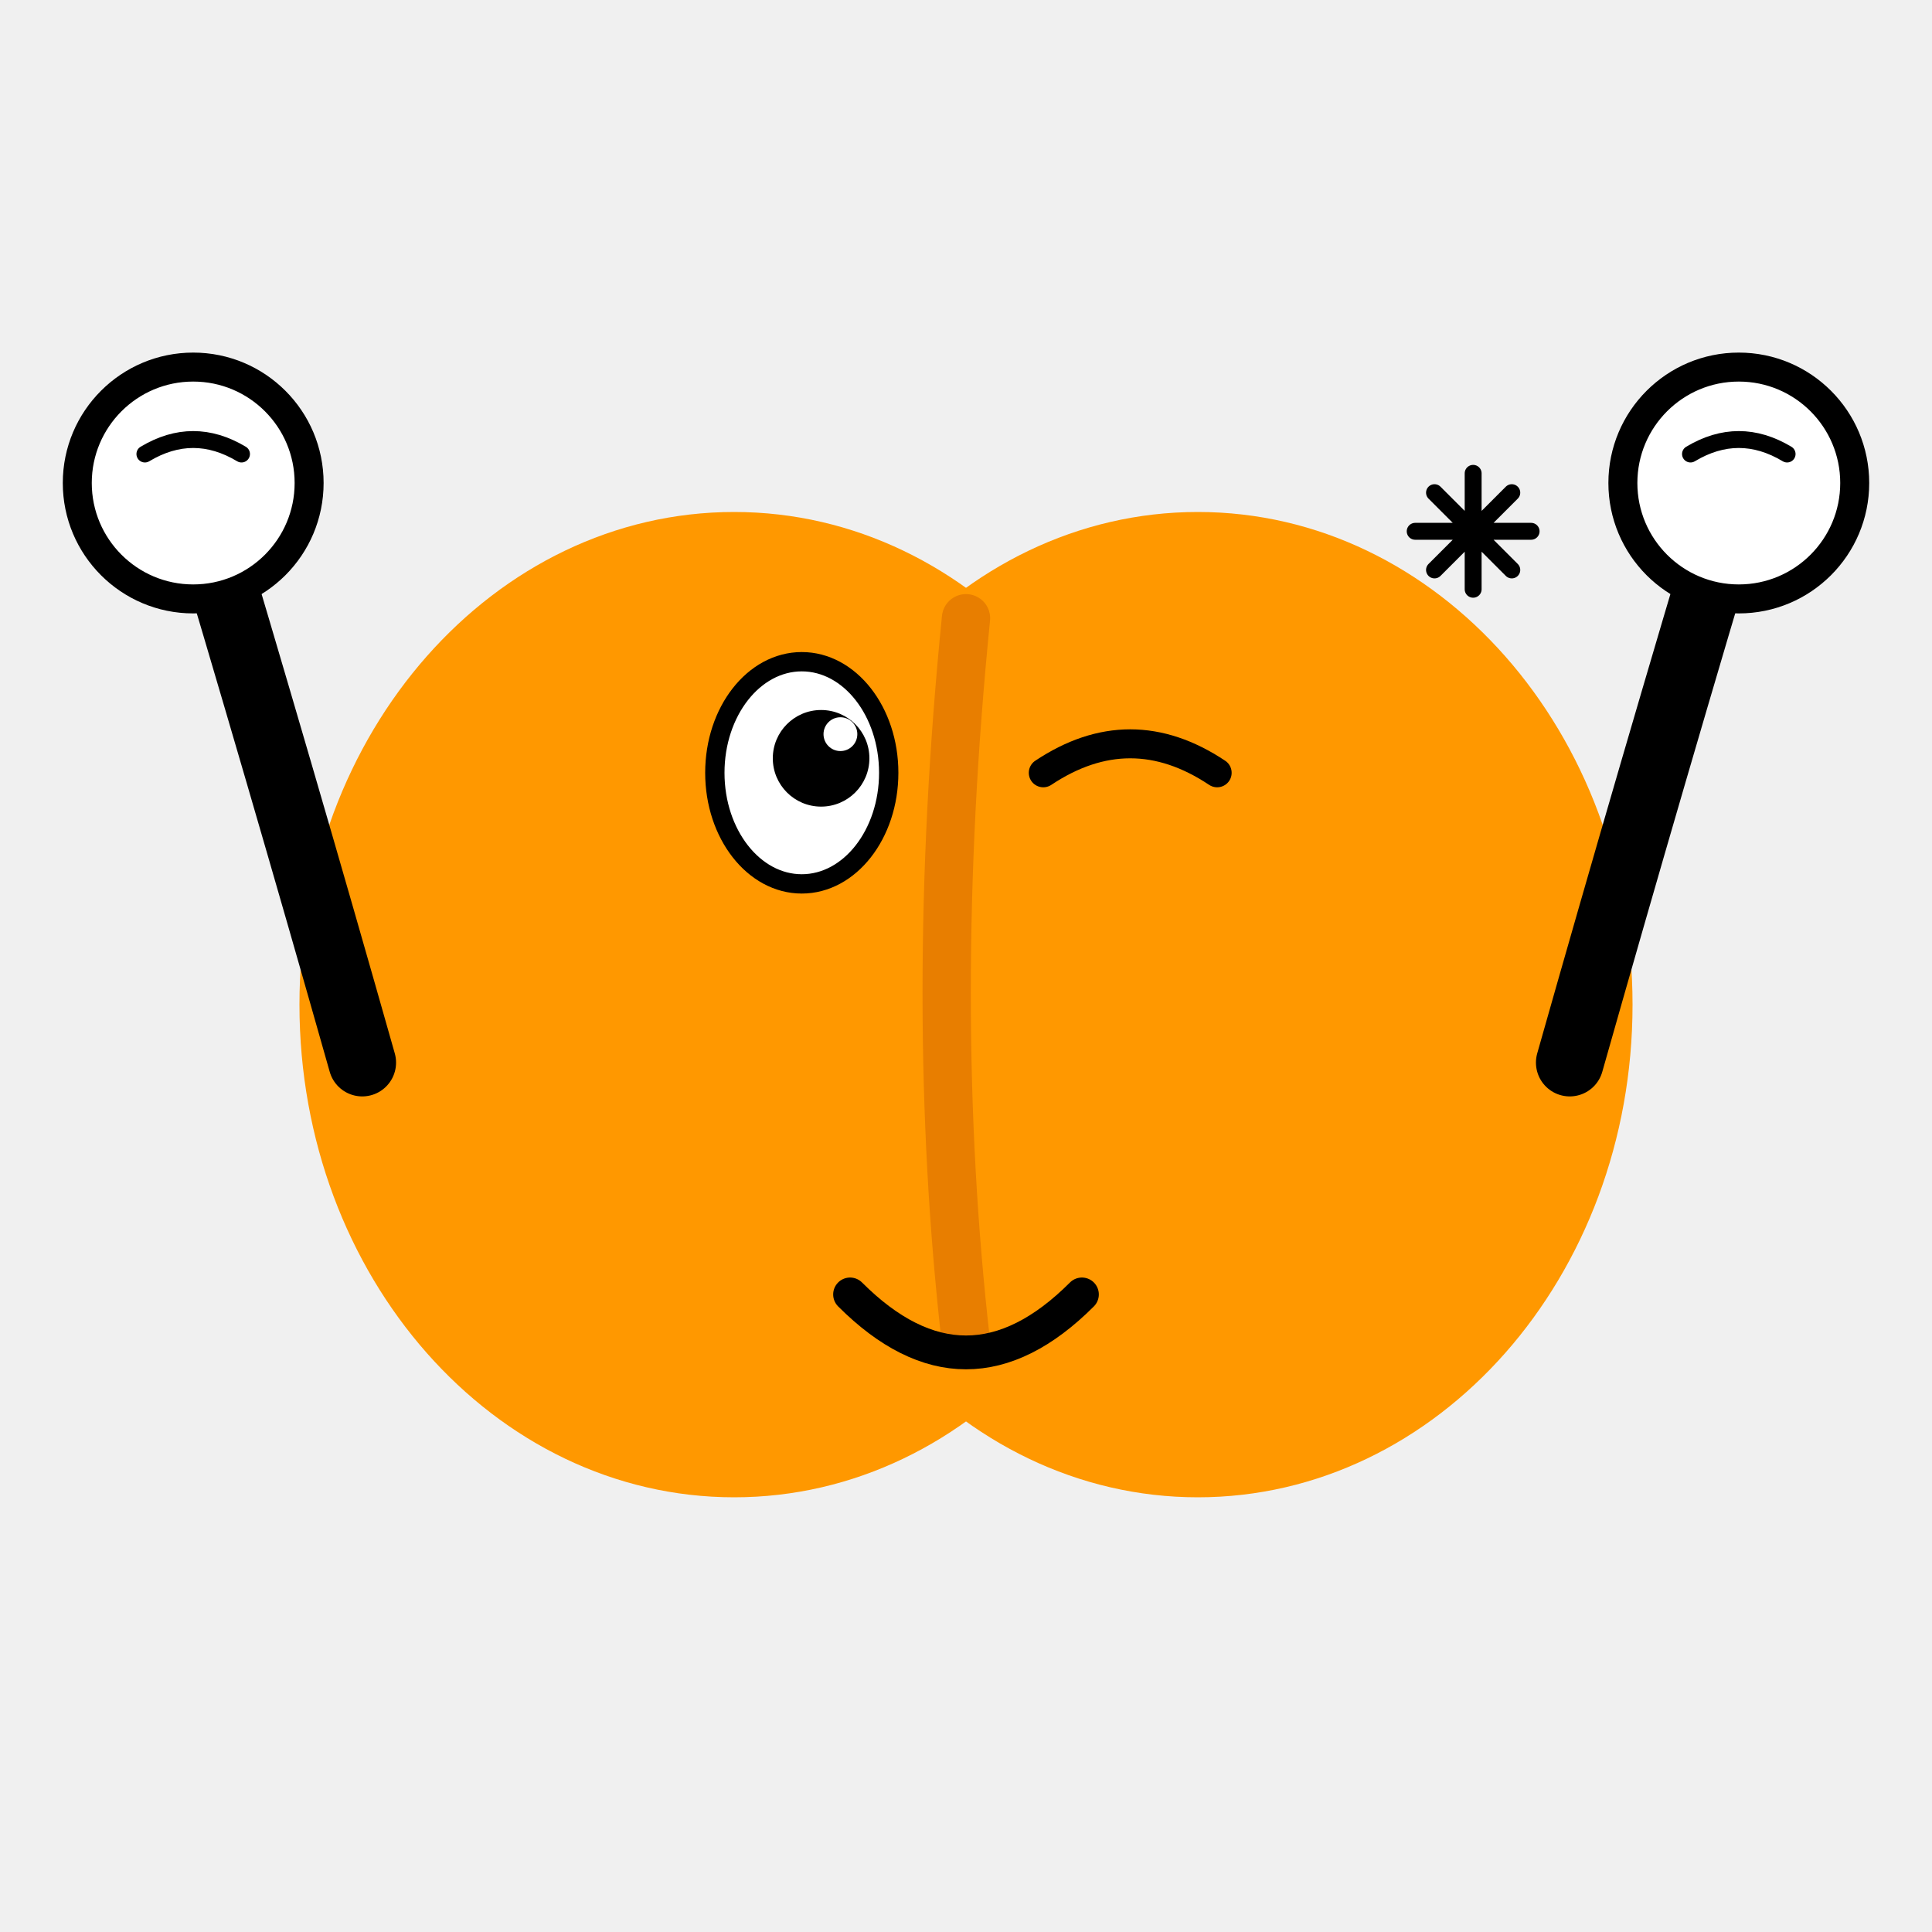
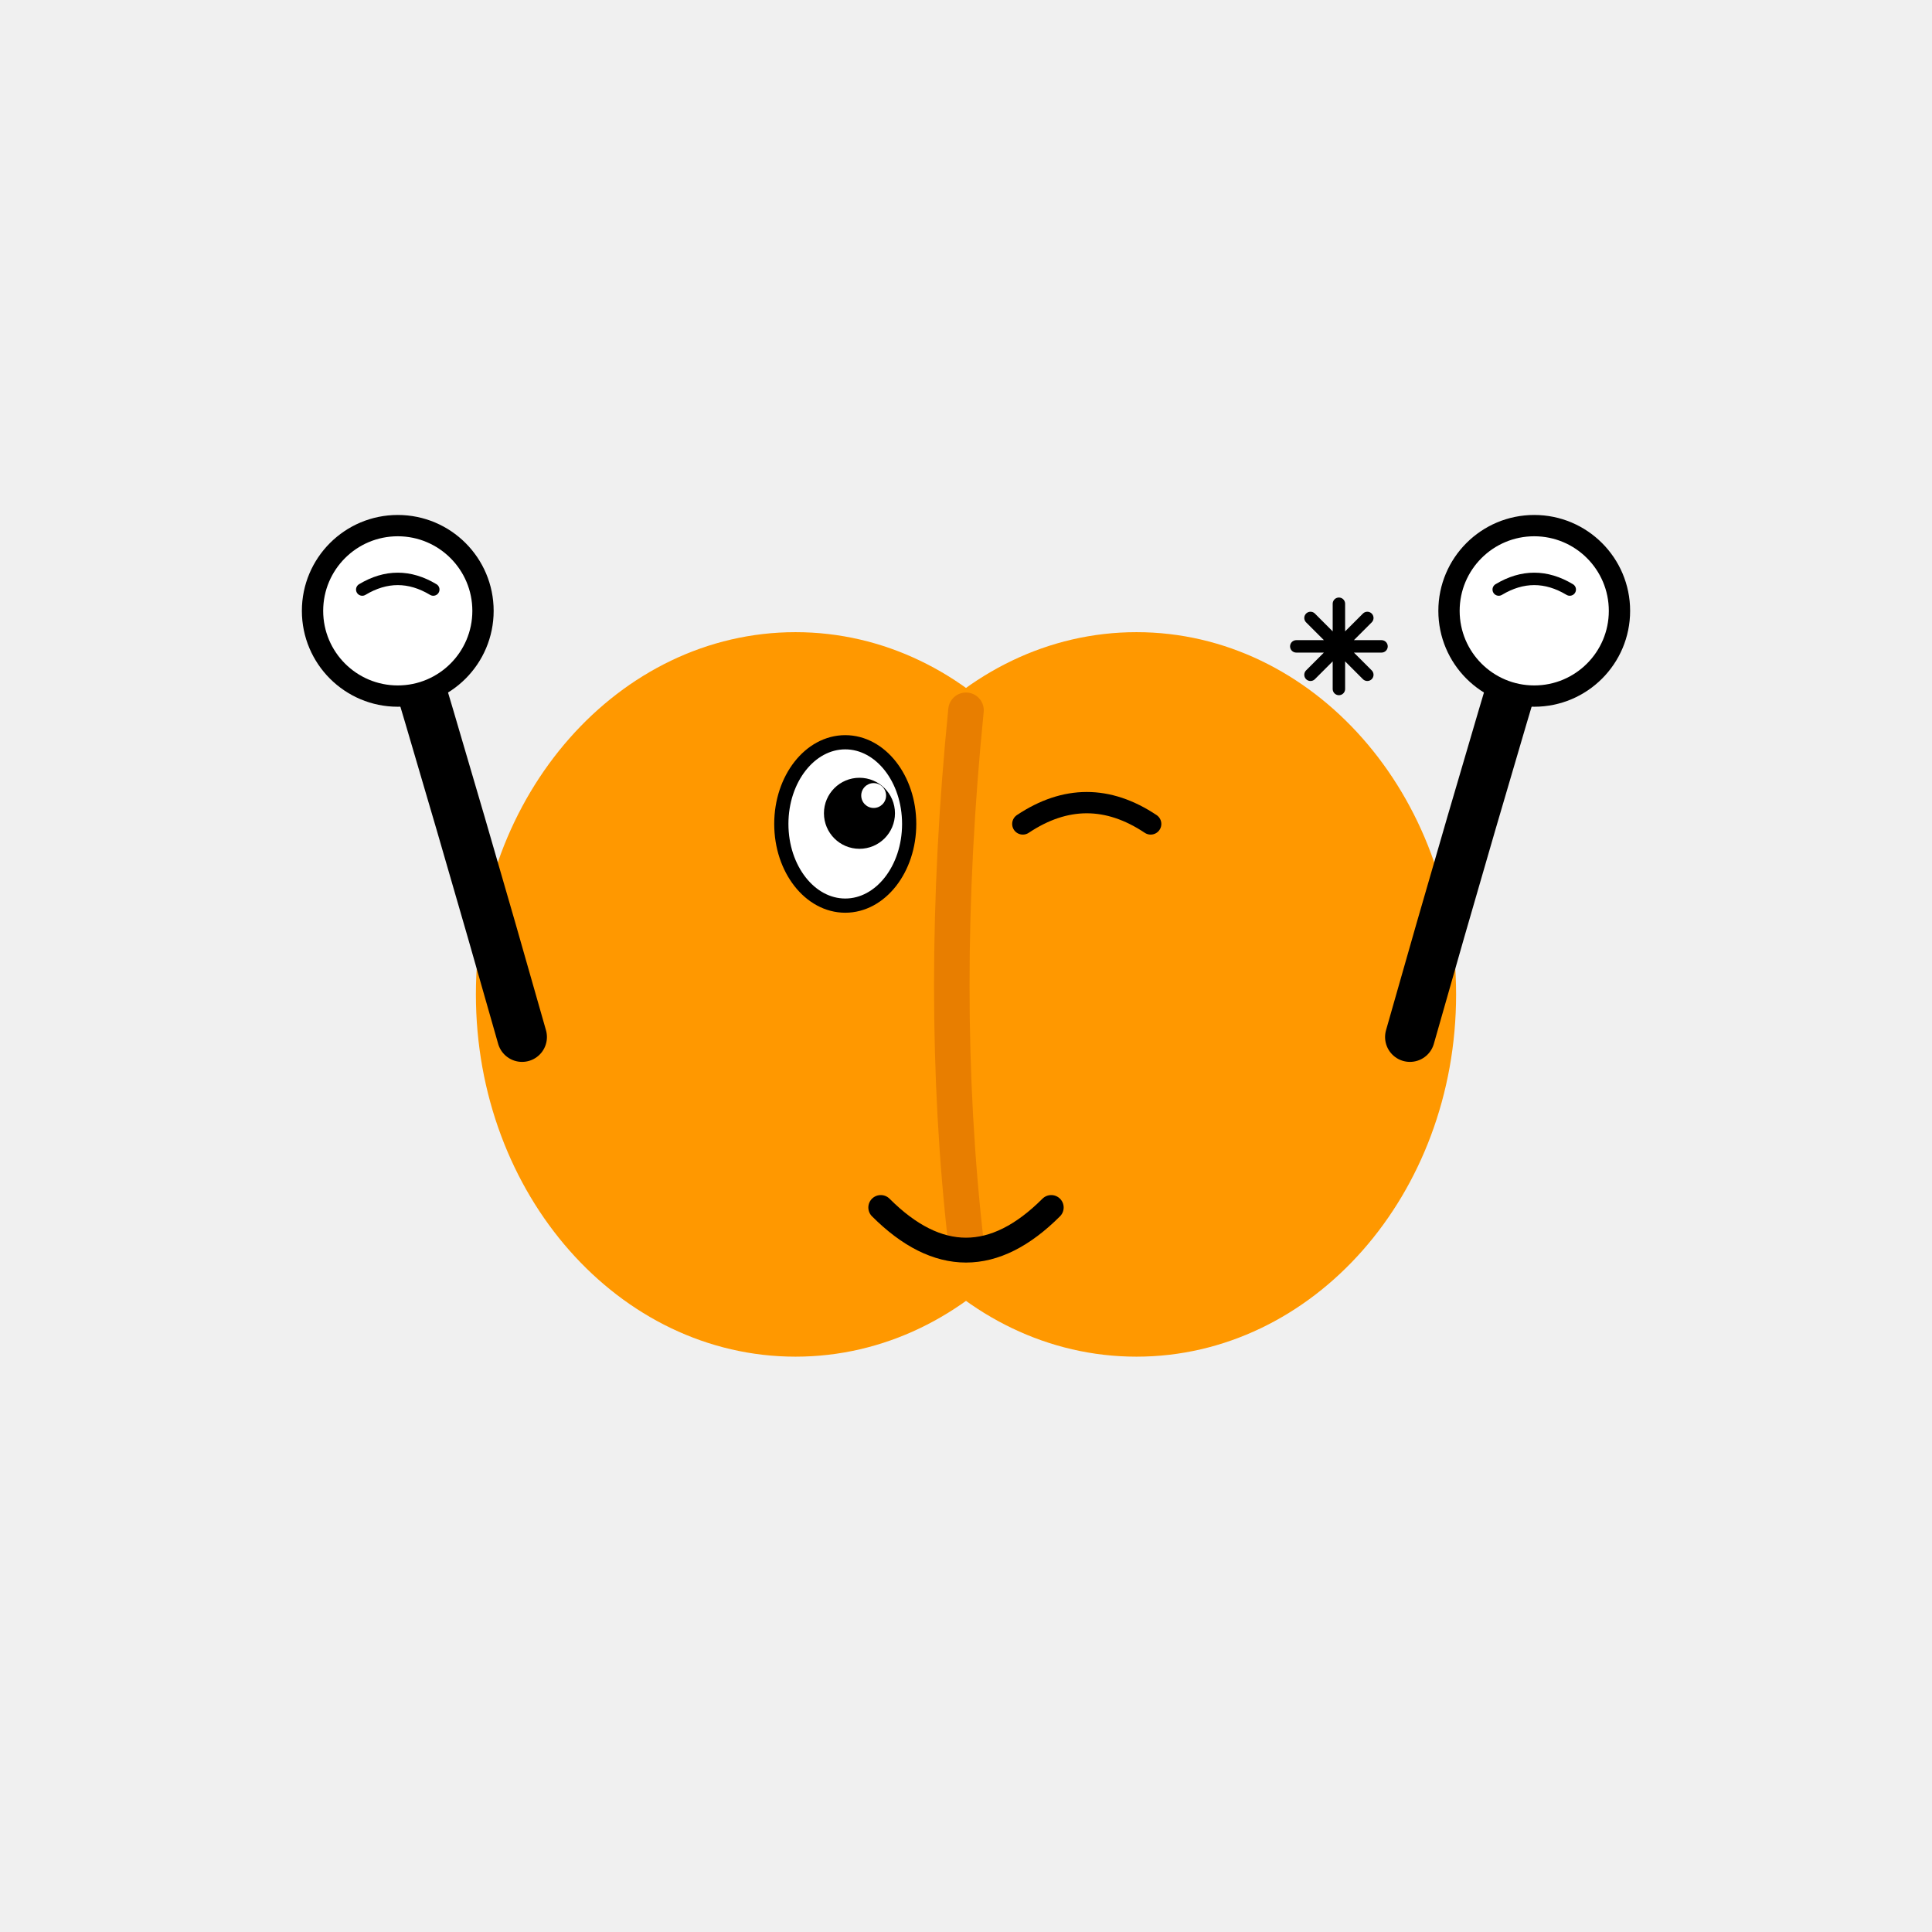
- <svg xmlns="http://www.w3.org/2000/svg" viewBox="0 0 400 400" width="512" height="512" role="img" aria-labelledby="peace-title peace-desc" style="overflow:hidden">
+ <svg xmlns="http://www.w3.org/2000/svg" viewBox="-72 -72 544 544" width="512" height="512" role="img" aria-labelledby="peace-title peace-desc" style="overflow:visible">
  <style>

    .root { transform-origin: 200px 290px; animation: bob 1.5s cubic-bezier(0.45, 0, 0.55, 1) infinite; }
    .arm-r { transform-origin: 330px 220px; animation: thumbs 1.5s cubic-bezier(0.34, 1.35, 0.64, 1) infinite; }
    @keyframes bob { 0%,100% { transform: translateY(0); } 50% { transform: translateY(-5px); } }
    @keyframes thumbs { 0%,100% { transform: rotate(0); } 50% { transform: rotate(10deg) translateY(-4px); } }

.ps { animation: sp 1.4s cubic-bezier(0.34, 1.35, 0.64, 1) infinite; transform-origin:0 0; }@keyframes sp { 0%,40%,100%{opacity:0;transform:scale(.6)} 55%,70%{opacity:1;transform:scale(1)} }
  </style>
  <g class="root">
    <ellipse cx="152" cy="208" rx="90" ry="102" fill="#FF9800" />
    <ellipse cx="248" cy="208" rx="90" ry="102" fill="#FF9800" />
    <path d="M200 128 Q192 208 200 278" fill="none" stroke="#E87E00" stroke-width="10" stroke-linecap="round" />
    <g class="arm-l">
      <path d="M75 220 Q58 160 40 100" fill="none" stroke="#000000" stroke-width="14" stroke-linecap="round" />
      <circle cx="40" cy="100" r="24" fill="#FFFFFF" stroke="#000000" stroke-width="6" />
      <path d="M30 94 Q40 88 50 94" fill="none" stroke="#000000" stroke-width="3.5" stroke-linecap="round" />
    </g>
    <g class="arm-r">
      <path d="M325 220 Q342 160 360 100" fill="none" stroke="#000000" stroke-width="14" stroke-linecap="round" />
      <circle cx="360" cy="100" r="24" fill="#FFFFFF" stroke="#000000" stroke-width="6" />
      <path d="M350 94 Q360 88 370 94" fill="none" stroke="#000000" stroke-width="3.5" stroke-linecap="round" />
    </g>
    <ellipse cx="166" cy="160" rx="18" ry="23" fill="#FFFFFF" stroke="#000000" stroke-width="4" />
    <circle cx="170" cy="157" r="10" fill="#000000" />
    <circle cx="174" cy="152" r="3.5" fill="#FFFFFF" />
    <path d="M216 160 Q234 148 252 160" fill="none" stroke="#000000" stroke-width="6" stroke-linecap="round" />
    <path d="M176 268 Q200 292 224 268" fill="none" stroke="#000000" stroke-width="7" stroke-linecap="round" />
  </g>
  <g transform="translate(305 110)">
    <g class="ps">
      <path d="M0-12L0 12M-12 0L12 0M-8-8L8 8M-8 8L8-8" stroke="#000" stroke-width="3.5" stroke-linecap="round" />
    </g>
  </g>
</svg>
